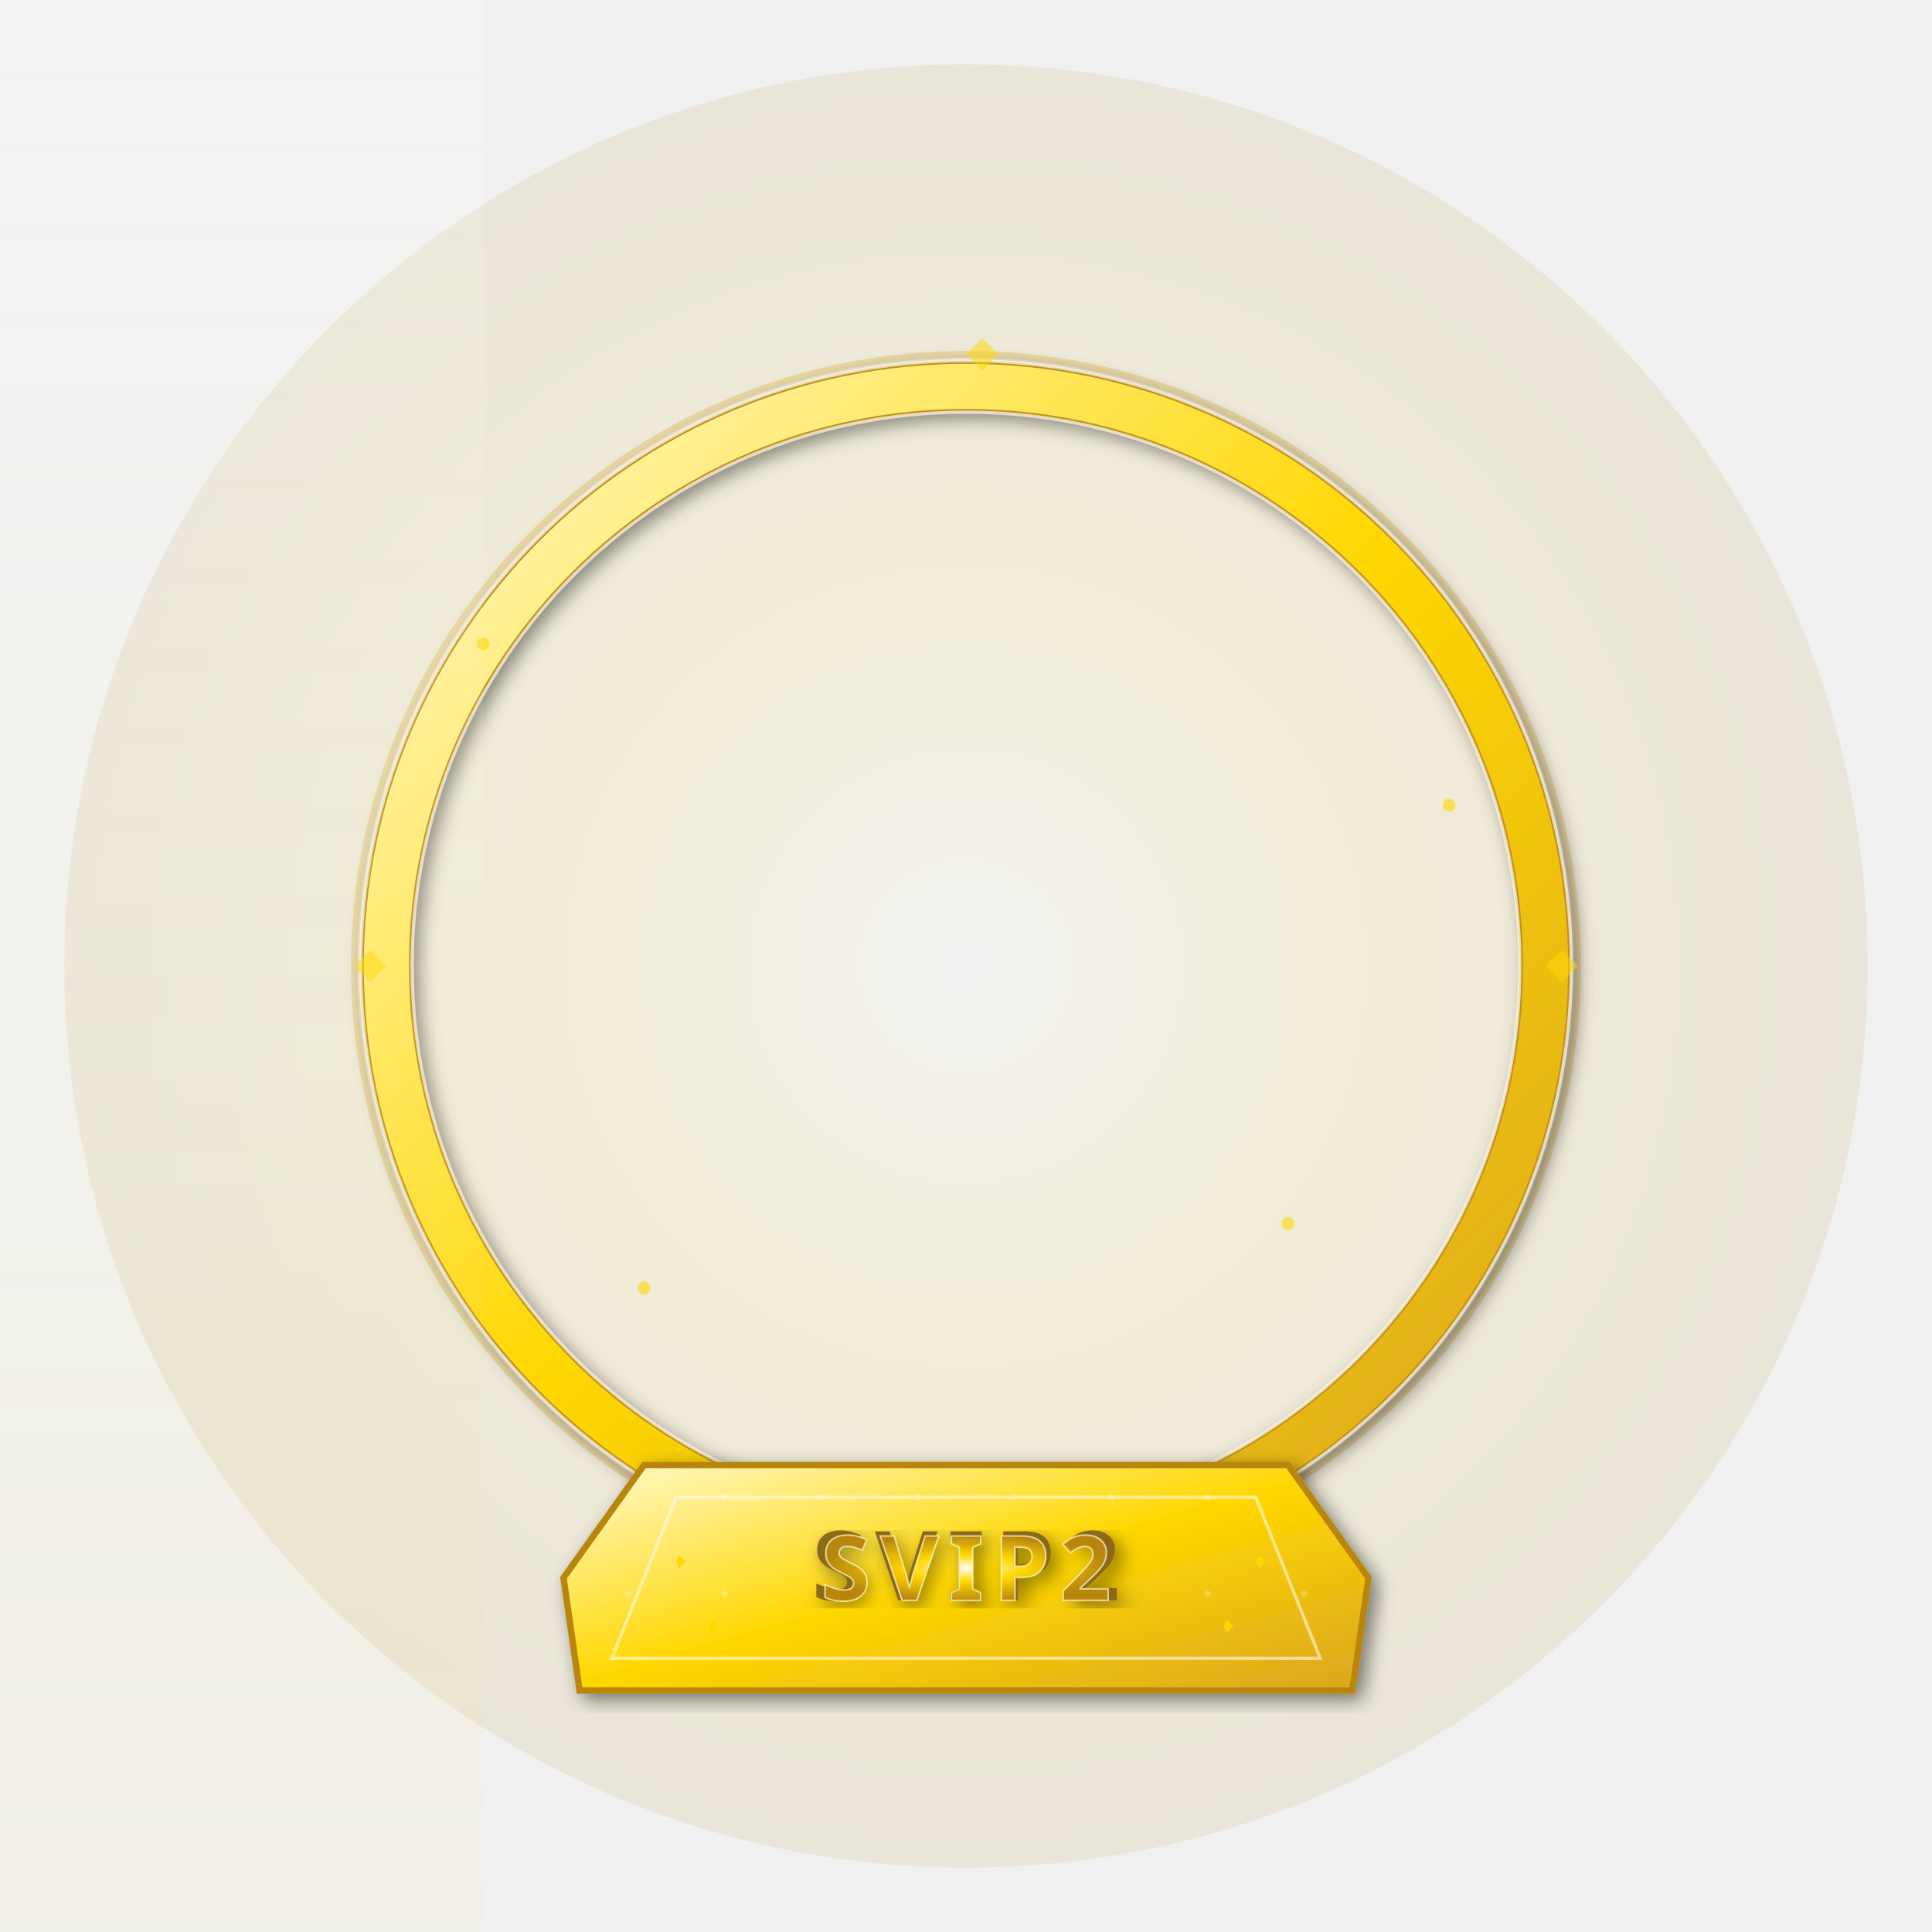
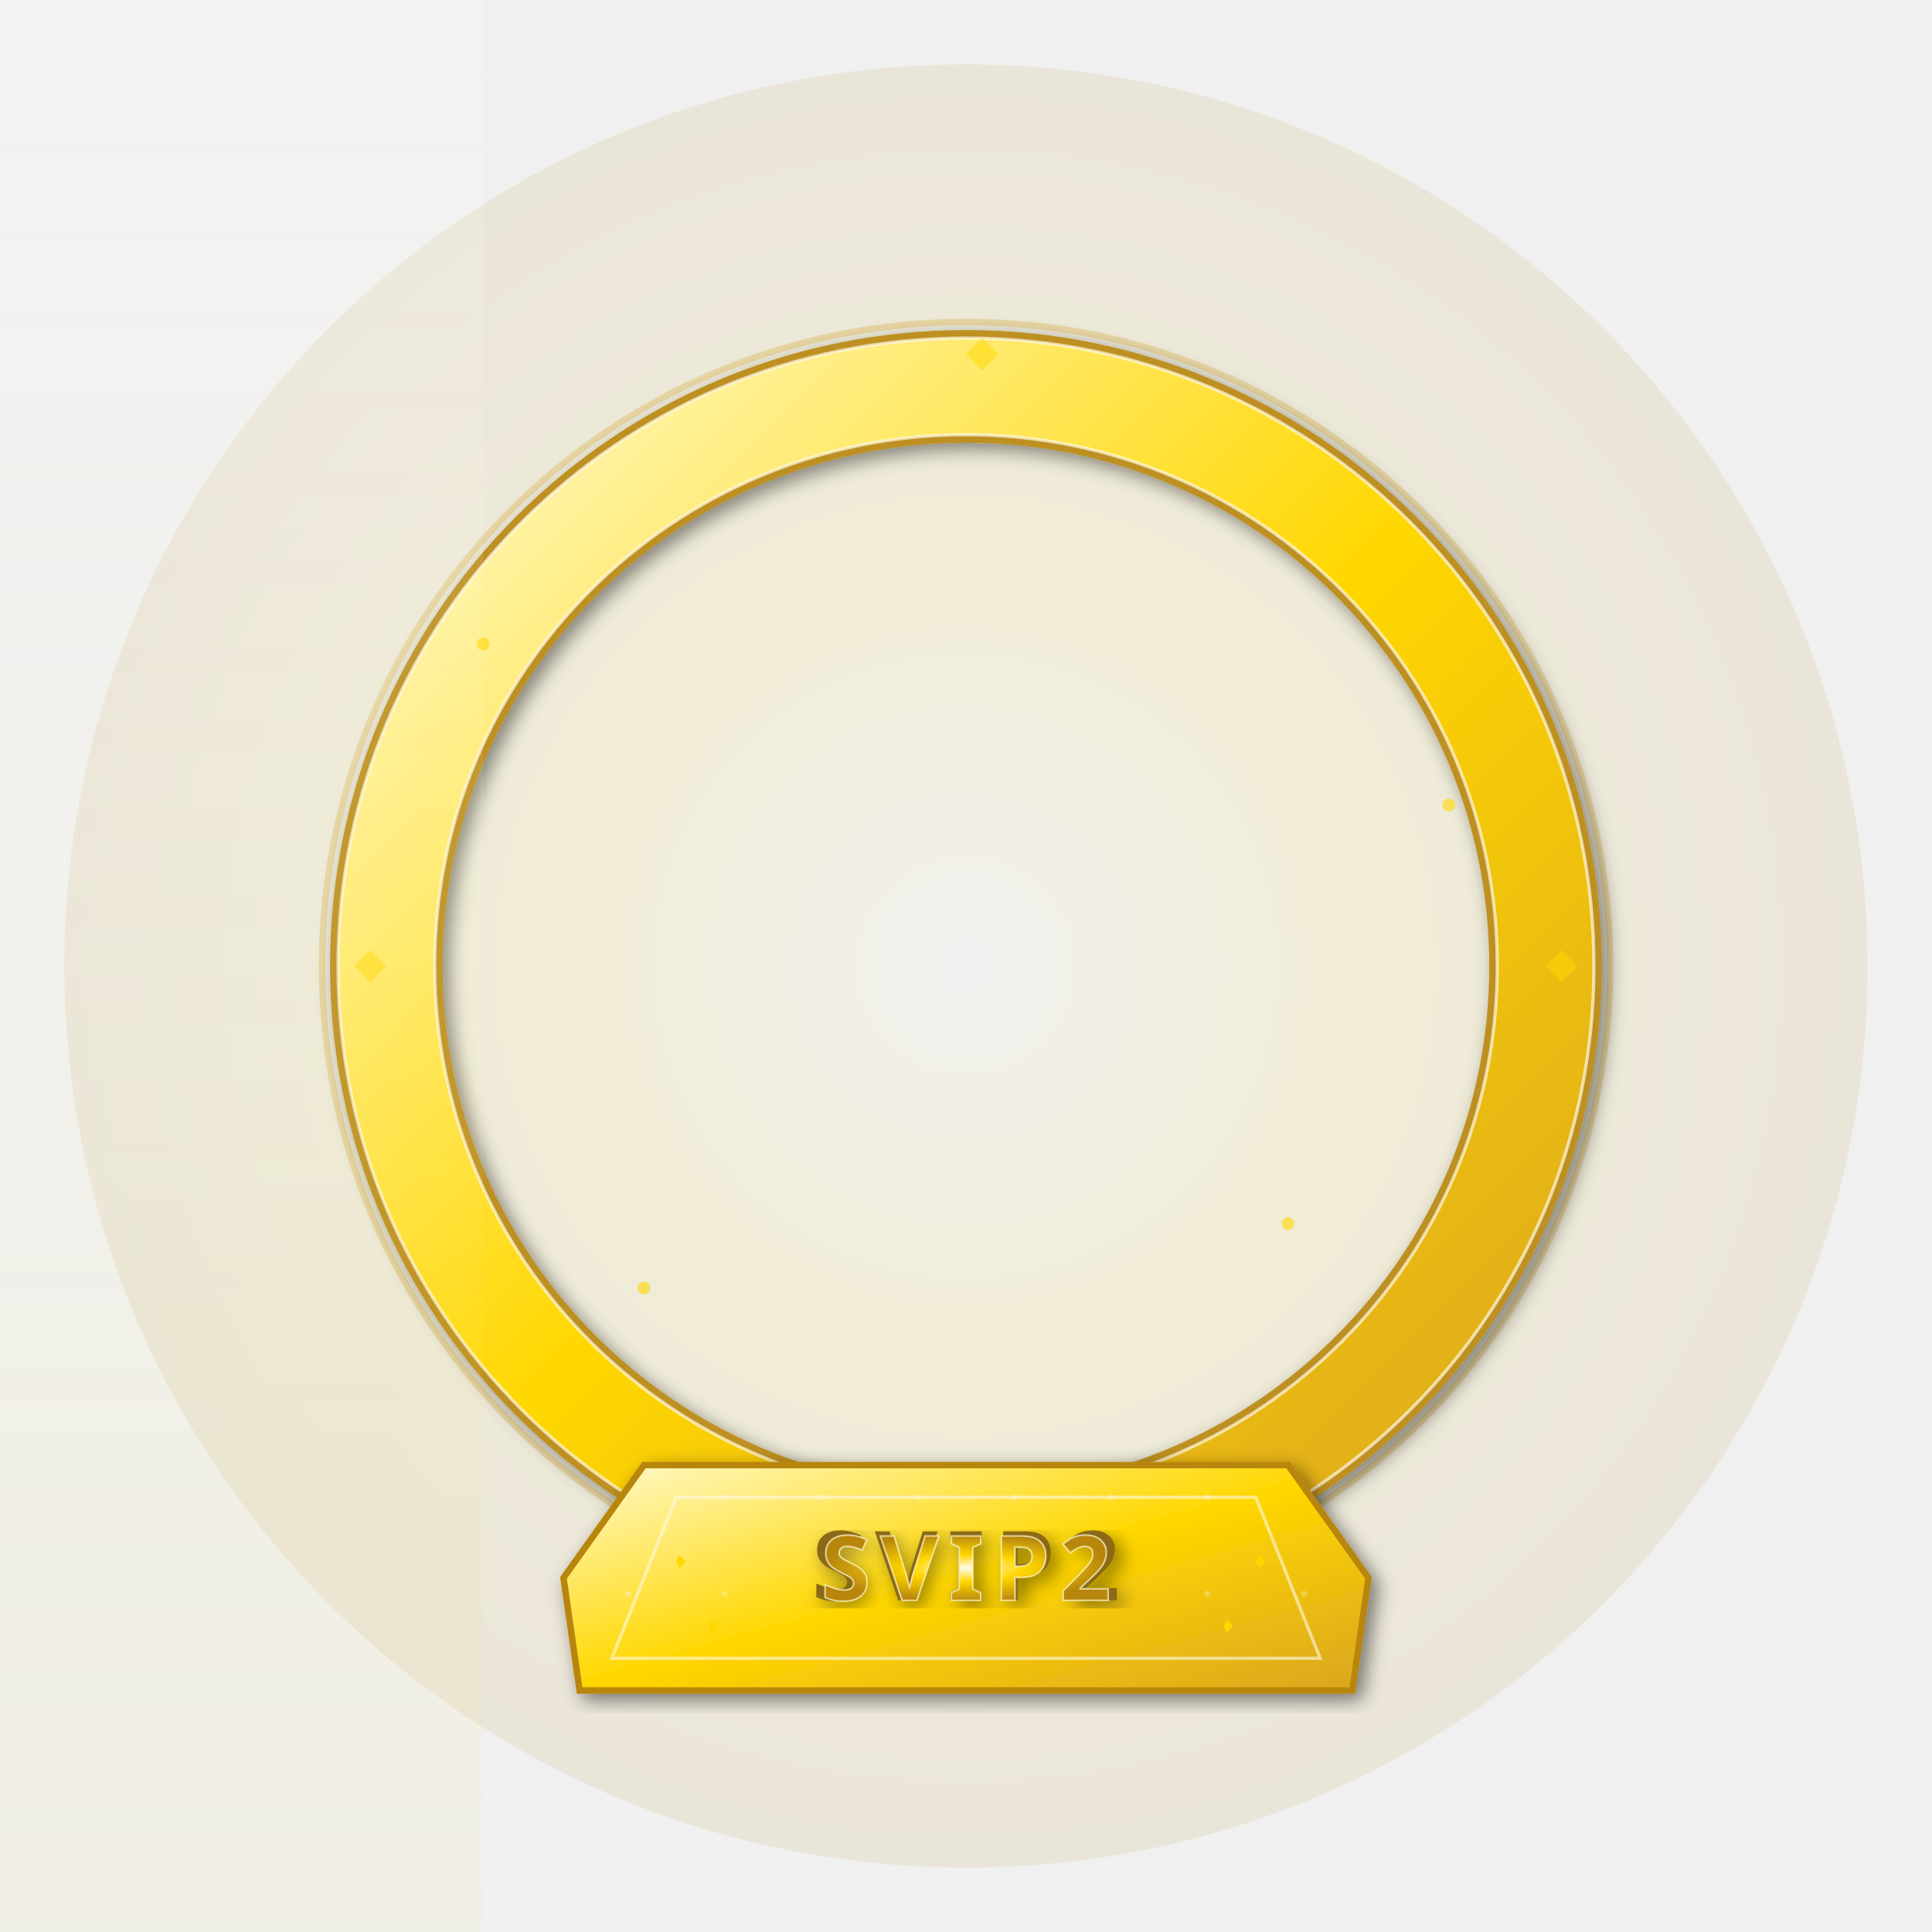
<svg xmlns="http://www.w3.org/2000/svg" width="600" height="600" viewBox="0 0 600 600" fill="none">
  <defs>
    <linearGradient id="goldGradient1" x1="0" y1="0" x2="1" y2="1">
      <stop offset="0%" stop-color="#fffacd" />
      <stop offset="50%" stop-color="#ffd700" />
      <stop offset="100%" stop-color="#daa520" />
    </linearGradient>
    <radialGradient id="goldRadial" cx="50%" cy="50%" r="50%">
      <stop offset="0%" stop-color="#fffaf0" />
      <stop offset="40%" stop-color="#ffd700" />
      <stop offset="100%" stop-color="#b8860b" />
    </radialGradient>
    <linearGradient id="goldShine" x1="0" y1="0" x2="0" y2="1">
      <stop offset="0%" stop-color="#ffffff" stop-opacity="0.8" />
      <stop offset="50%" stop-color="#fffacd" stop-opacity="0.5" />
      <stop offset="100%" stop-color="#ffd700" stop-opacity="0.3" />
    </linearGradient>
    <linearGradient id="goldWingGrad1" x1="0" y1="0" x2="1" y2="1">
      <stop offset="0%" stop-color="#fff9e6" />
      <stop offset="30%" stop-color="#ffd700" />
      <stop offset="60%" stop-color="#ffb347" />
      <stop offset="100%" stop-color="#daa520" />
    </linearGradient>
    <linearGradient id="goldWingGrad2" x1="0" y1="1" x2="1" y2="0">
      <stop offset="0%" stop-color="#fffacd" />
      <stop offset="50%" stop-color="#ffd700" />
      <stop offset="100%" stop-color="#ff8c00" />
    </linearGradient>
    <linearGradient id="featherGrad" x1="0" y1="0" x2="1" y2="1">
      <stop offset="0%" stop-color="#fffaf0" />
      <stop offset="20%" stop-color="#ffd700" />
      <stop offset="50%" stop-color="#ffb347" />
      <stop offset="80%" stop-color="#daa520" />
      <stop offset="100%" stop-color="#b8860b" />
    </linearGradient>
    <filter id="glow">
      <feGaussianBlur stdDeviation="4" result="coloredBlur" />
      <feMerge>
        <feMergeNode in="coloredBlur" />
        <feMergeNode in="SourceGraphic" />
      </feMerge>
    </filter>
    <filter id="shadow">
      <feGaussianBlur in="SourceAlpha" stdDeviation="3" />
      <feOffset dx="2" dy="2" result="offsetblur" />
      <feComponentTransfer>
        <feFuncA type="linear" slope="0.5" />
      </feComponentTransfer>
      <feMerge>
        <feMergeNode />
        <feMergeNode in="SourceGraphic" />
      </feMerge>
    </filter>
    <filter id="goldGlow">
      <feGaussianBlur stdDeviation="5" result="coloredBlur" />
      <feMerge>
        <feMergeNode in="coloredBlur" />
        <feMergeNode in="SourceGraphic" />
      </feMerge>
    </filter>
    <pattern id="ornament" x="0" y="0" width="20" height="20" patternUnits="userSpaceOnUse">
      <circle cx="10" cy="10" r="2" fill="#daa520" opacity="0.3" />
      <circle cx="0" cy="0" r="1" fill="#ffd700" opacity="0.5" />
      <circle cx="20" cy="20" r="1" fill="#ffd700" opacity="0.5" />
    </pattern>
    <pattern id="sparkle" x="0" y="0" width="30" height="30" patternUnits="userSpaceOnUse">
      <circle cx="15" cy="15" r="1" fill="#ffffff" opacity="0.8">
        <animate attributeName="r" values="1;3;1" dur="2s" repeatCount="indefinite" />
      </circle>
    </pattern>
  </defs>
  <ellipse cx="300" cy="300" rx="280" ry="280" fill="url(#goldRadial)" opacity="0.1" />
-   <circle cx="300" cy="300" r="190" fill="none" stroke="#daa520" stroke-width="2" opacity="0.3" />
-   <circle cx="300" cy="300" r="180" fill="none" stroke="#b8860b" stroke-width="16" filter="url(#shadow)" opacity="0.9" />
-   <circle cx="300" cy="300" r="180" fill="none" stroke="url(#goldGradient1)" stroke-width="14" />
-   <circle cx="300" cy="300" r="172" fill="none" stroke="#fff9e6" stroke-width="1" opacity="0.7" />
-   <circle cx="300" cy="300" r="188" fill="none" stroke="#fff9e6" stroke-width="1" opacity="0.7" />
+   <circle cx="300" cy="300" r="200" fill="none" stroke="#daa520" stroke-width="2" opacity="0.3" />
+   <circle cx="300" cy="300" r="180" fill="none" stroke="#b8860b" stroke-width="35" filter="url(#shadow)" opacity="0.9" />
+   <circle cx="300" cy="300" r="180" fill="none" stroke="url(#goldGradient1)" stroke-width="30" />
+   <circle cx="300" cy="300" r="195" fill="none" stroke="#fff9e6" stroke-width="1" opacity="0.7" />
+   <circle cx="300" cy="300" r="165" fill="none" stroke="#fff9e6" stroke-width="1" opacity="0.7" />
  <g opacity="0.5">
    <path d="M300,110 L305,105 L310,110 L305,115 Z" fill="#ffd700" />
    <path d="M300,490 L305,485 L310,490 L305,495 Z" fill="#ffd700" />
    <path d="M110,300 L115,295 L120,300 L115,305 Z" fill="#ffd700" />
    <path d="M480,300 L485,295 L490,300 L485,305 Z" fill="#ffd700" />
  </g>
  <g filter="url(#shadow)">
    <path d="M200,455 L400,455 L425,490 L420,525 L180,525 L175,490 Z" fill="url(#goldGradient1)" stroke="#b8860b" stroke-width="2" />
    <path d="M205,460 L395,460 L415,520 L185,520 Z" fill="url(#sparkle)" opacity="0.3" />
    <path d="M210,465 L390,465 L410,515 L190,515 Z" fill="none" stroke="#fff9e6" stroke-width="1" opacity="0.6" />
    <text x="300" y="497" text-anchor="middle" fill="#8b6914" font-size="30" font-family="Arial Black" font-weight="bold" letter-spacing="3" filter="url(#shadow)">SVIP2</text>
    <text x="300" y="497" text-anchor="middle" fill="url(#goldRadial)" font-size="28" font-family="Arial Black" font-weight="bold" letter-spacing="3">SVIP2</text>
    <text x="300" y="497" text-anchor="middle" fill="none" stroke="#fffacd" stroke-width="0.5" font-size="28" font-family="Arial Black" font-weight="bold" letter-spacing="3" opacity="0.7">SVIP2</text>
    <g fill="#ffd700">
      <path d="M 210,485 L211,487 L213,485 L211,483 Z" />
      <path d="M 390,485 L391,487 L393,485 L391,483 Z" />
      <path d="M 220,505 L221,507 L223,505 L221,503 Z" />
      <path d="M 380,505 L381,507 L383,505 L381,503 Z" />
    </g>
  </g>
  <g opacity="0.6">
    <circle cx="150" cy="200" r="2" fill="#ffd700">
      <animate attributeName="cy" values="200;150;200" dur="3s" repeatCount="indefinite" />
      <animate attributeName="opacity" values="0;1;0" dur="3s" repeatCount="indefinite" />
    </circle>
    <circle cx="450" cy="250" r="2" fill="#ffd700">
      <animate attributeName="cy" values="250;200;250" dur="3.5s" repeatCount="indefinite" />
      <animate attributeName="opacity" values="0;1;0" dur="3.5s" repeatCount="indefinite" />
    </circle>
    <circle cx="200" cy="400" r="2" fill="#ffd700">
      <animate attributeName="cy" values="400;350;400" dur="4s" repeatCount="indefinite" />
      <animate attributeName="opacity" values="0;1;0" dur="4s" repeatCount="indefinite" />
    </circle>
    <circle cx="400" cy="380" r="2" fill="#ffd700">
      <animate attributeName="cy" values="380;330;380" dur="3.2s" repeatCount="indefinite" />
      <animate attributeName="opacity" values="0;1;0" dur="3.2s" repeatCount="indefinite" />
    </circle>
  </g>
  <rect x="0" y="0" width="150" height="600" fill="url(#goldShine)" opacity="0.15">
    <animateTransform attributeName="transform" type="translate" from="-150 0" to="750 0" dur="4s" repeatCount="indefinite" />
  </rect>
</svg>
